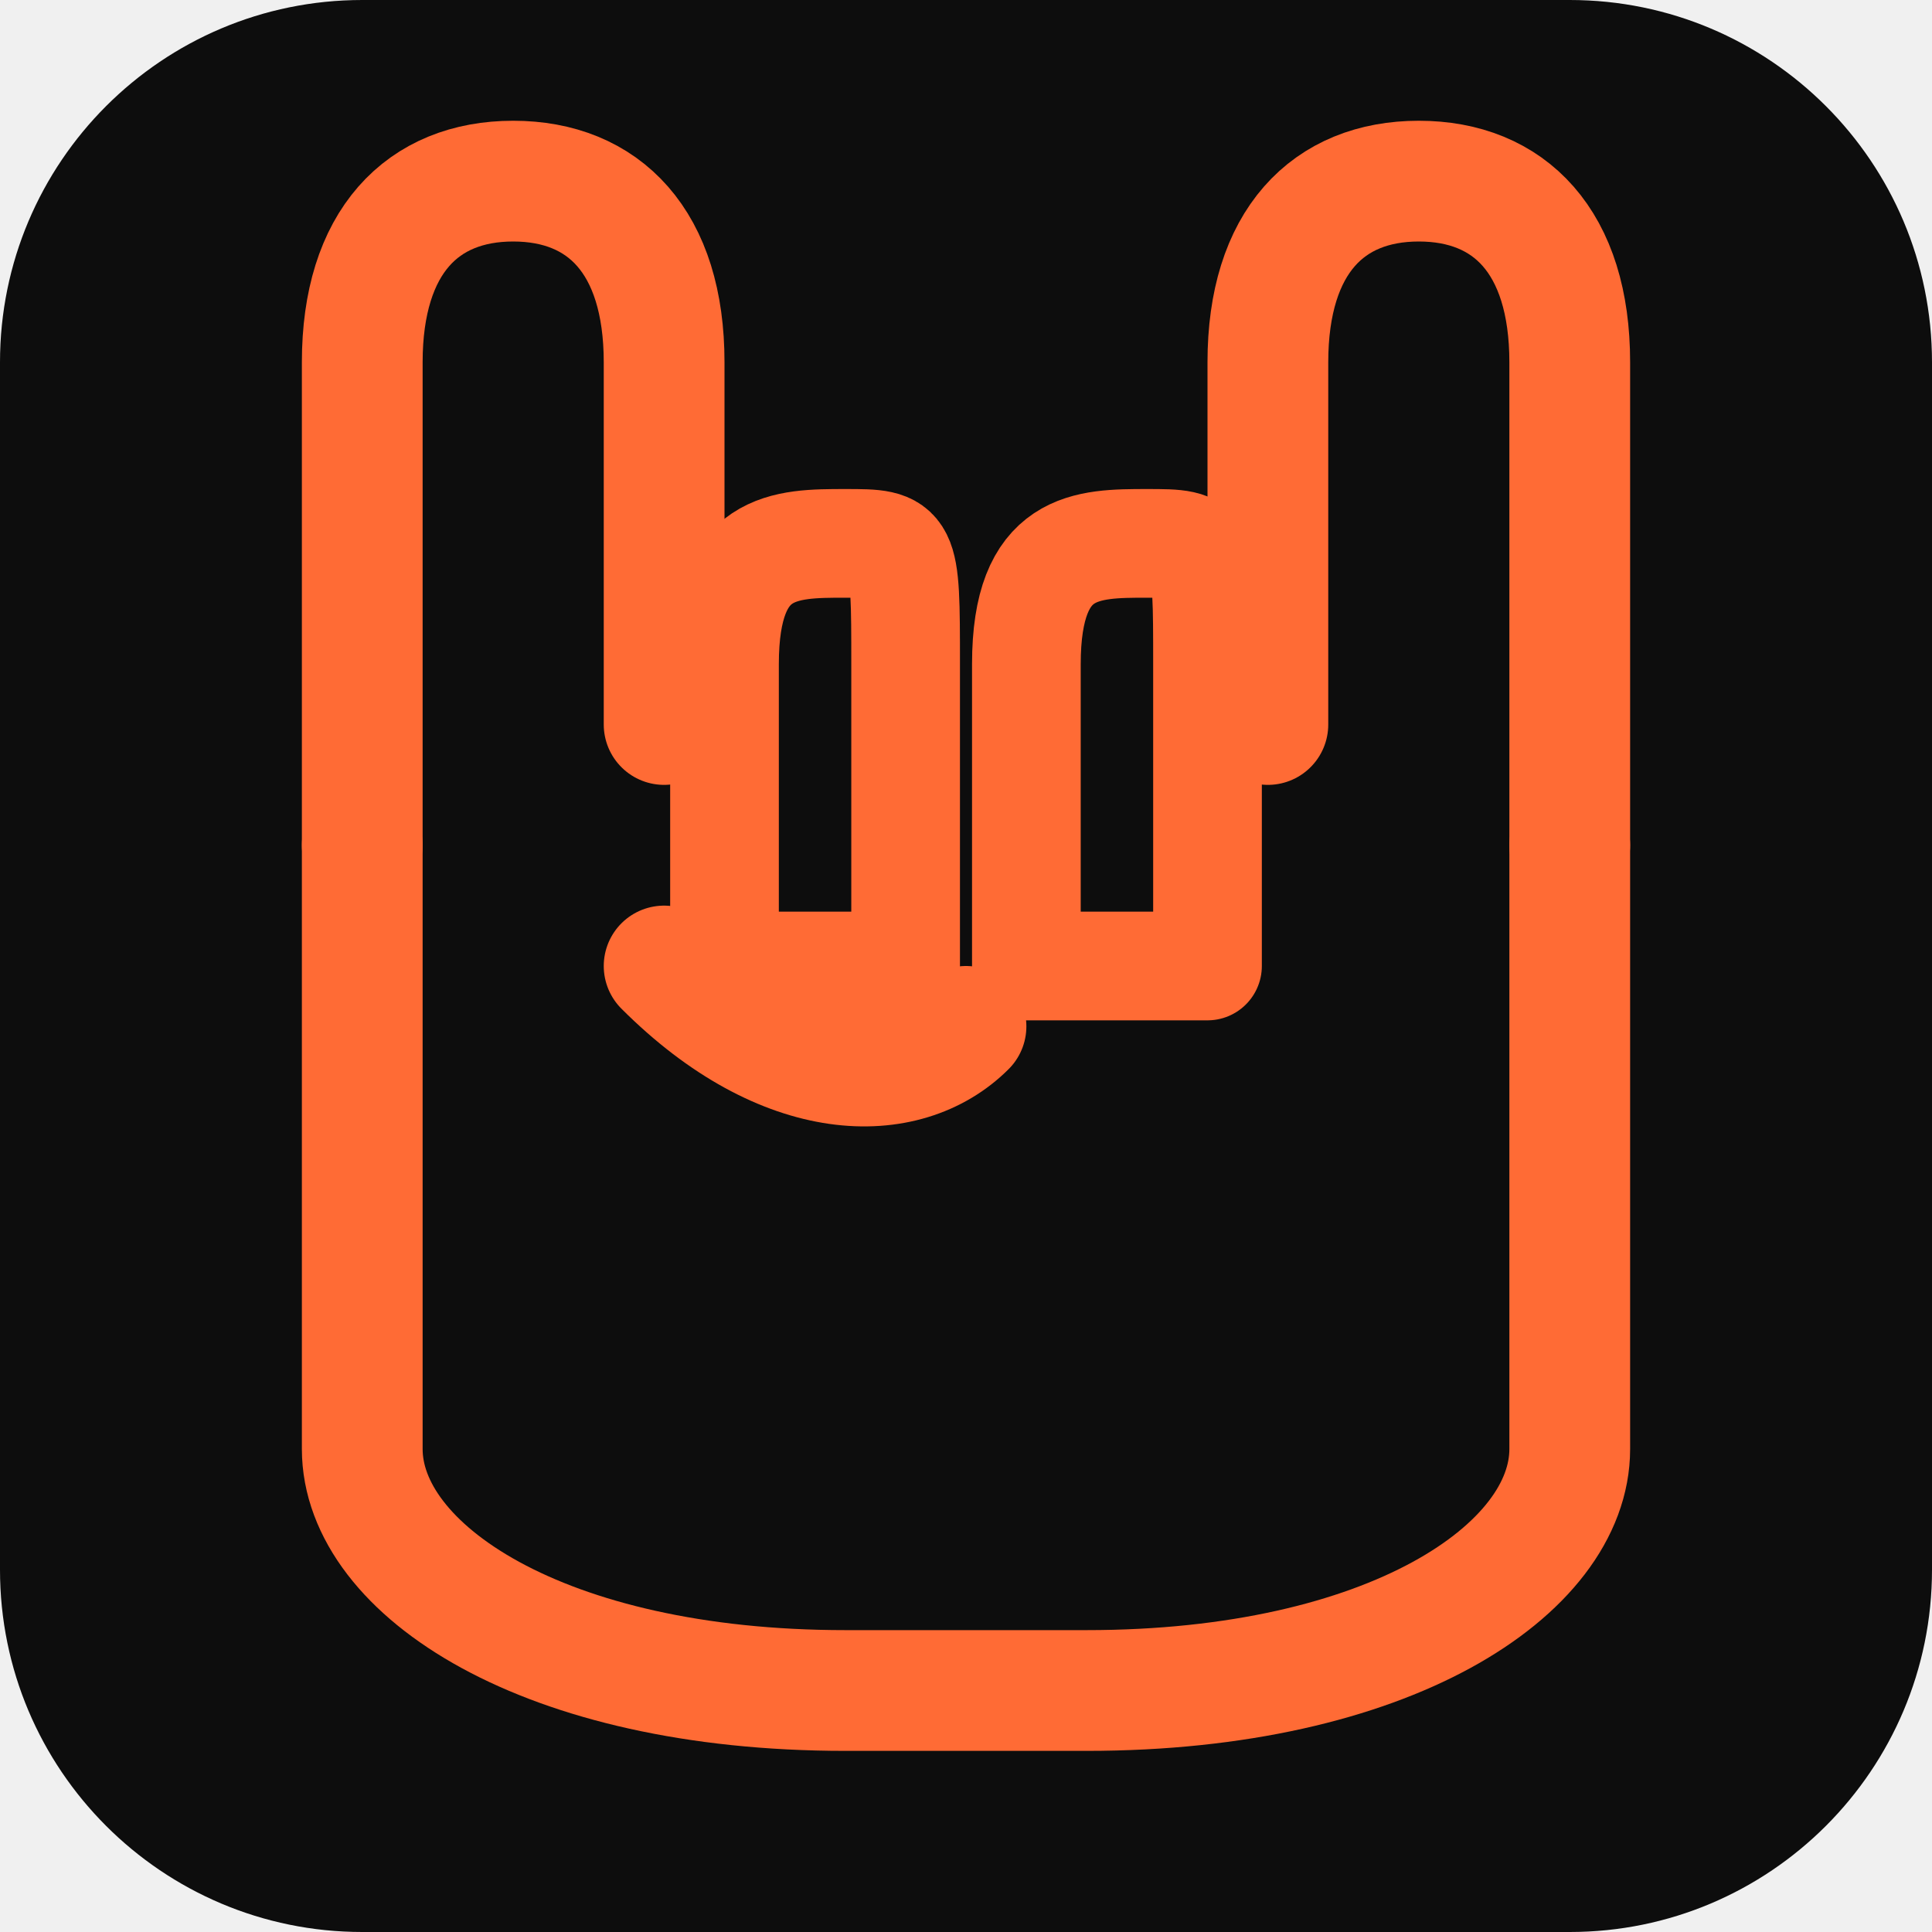
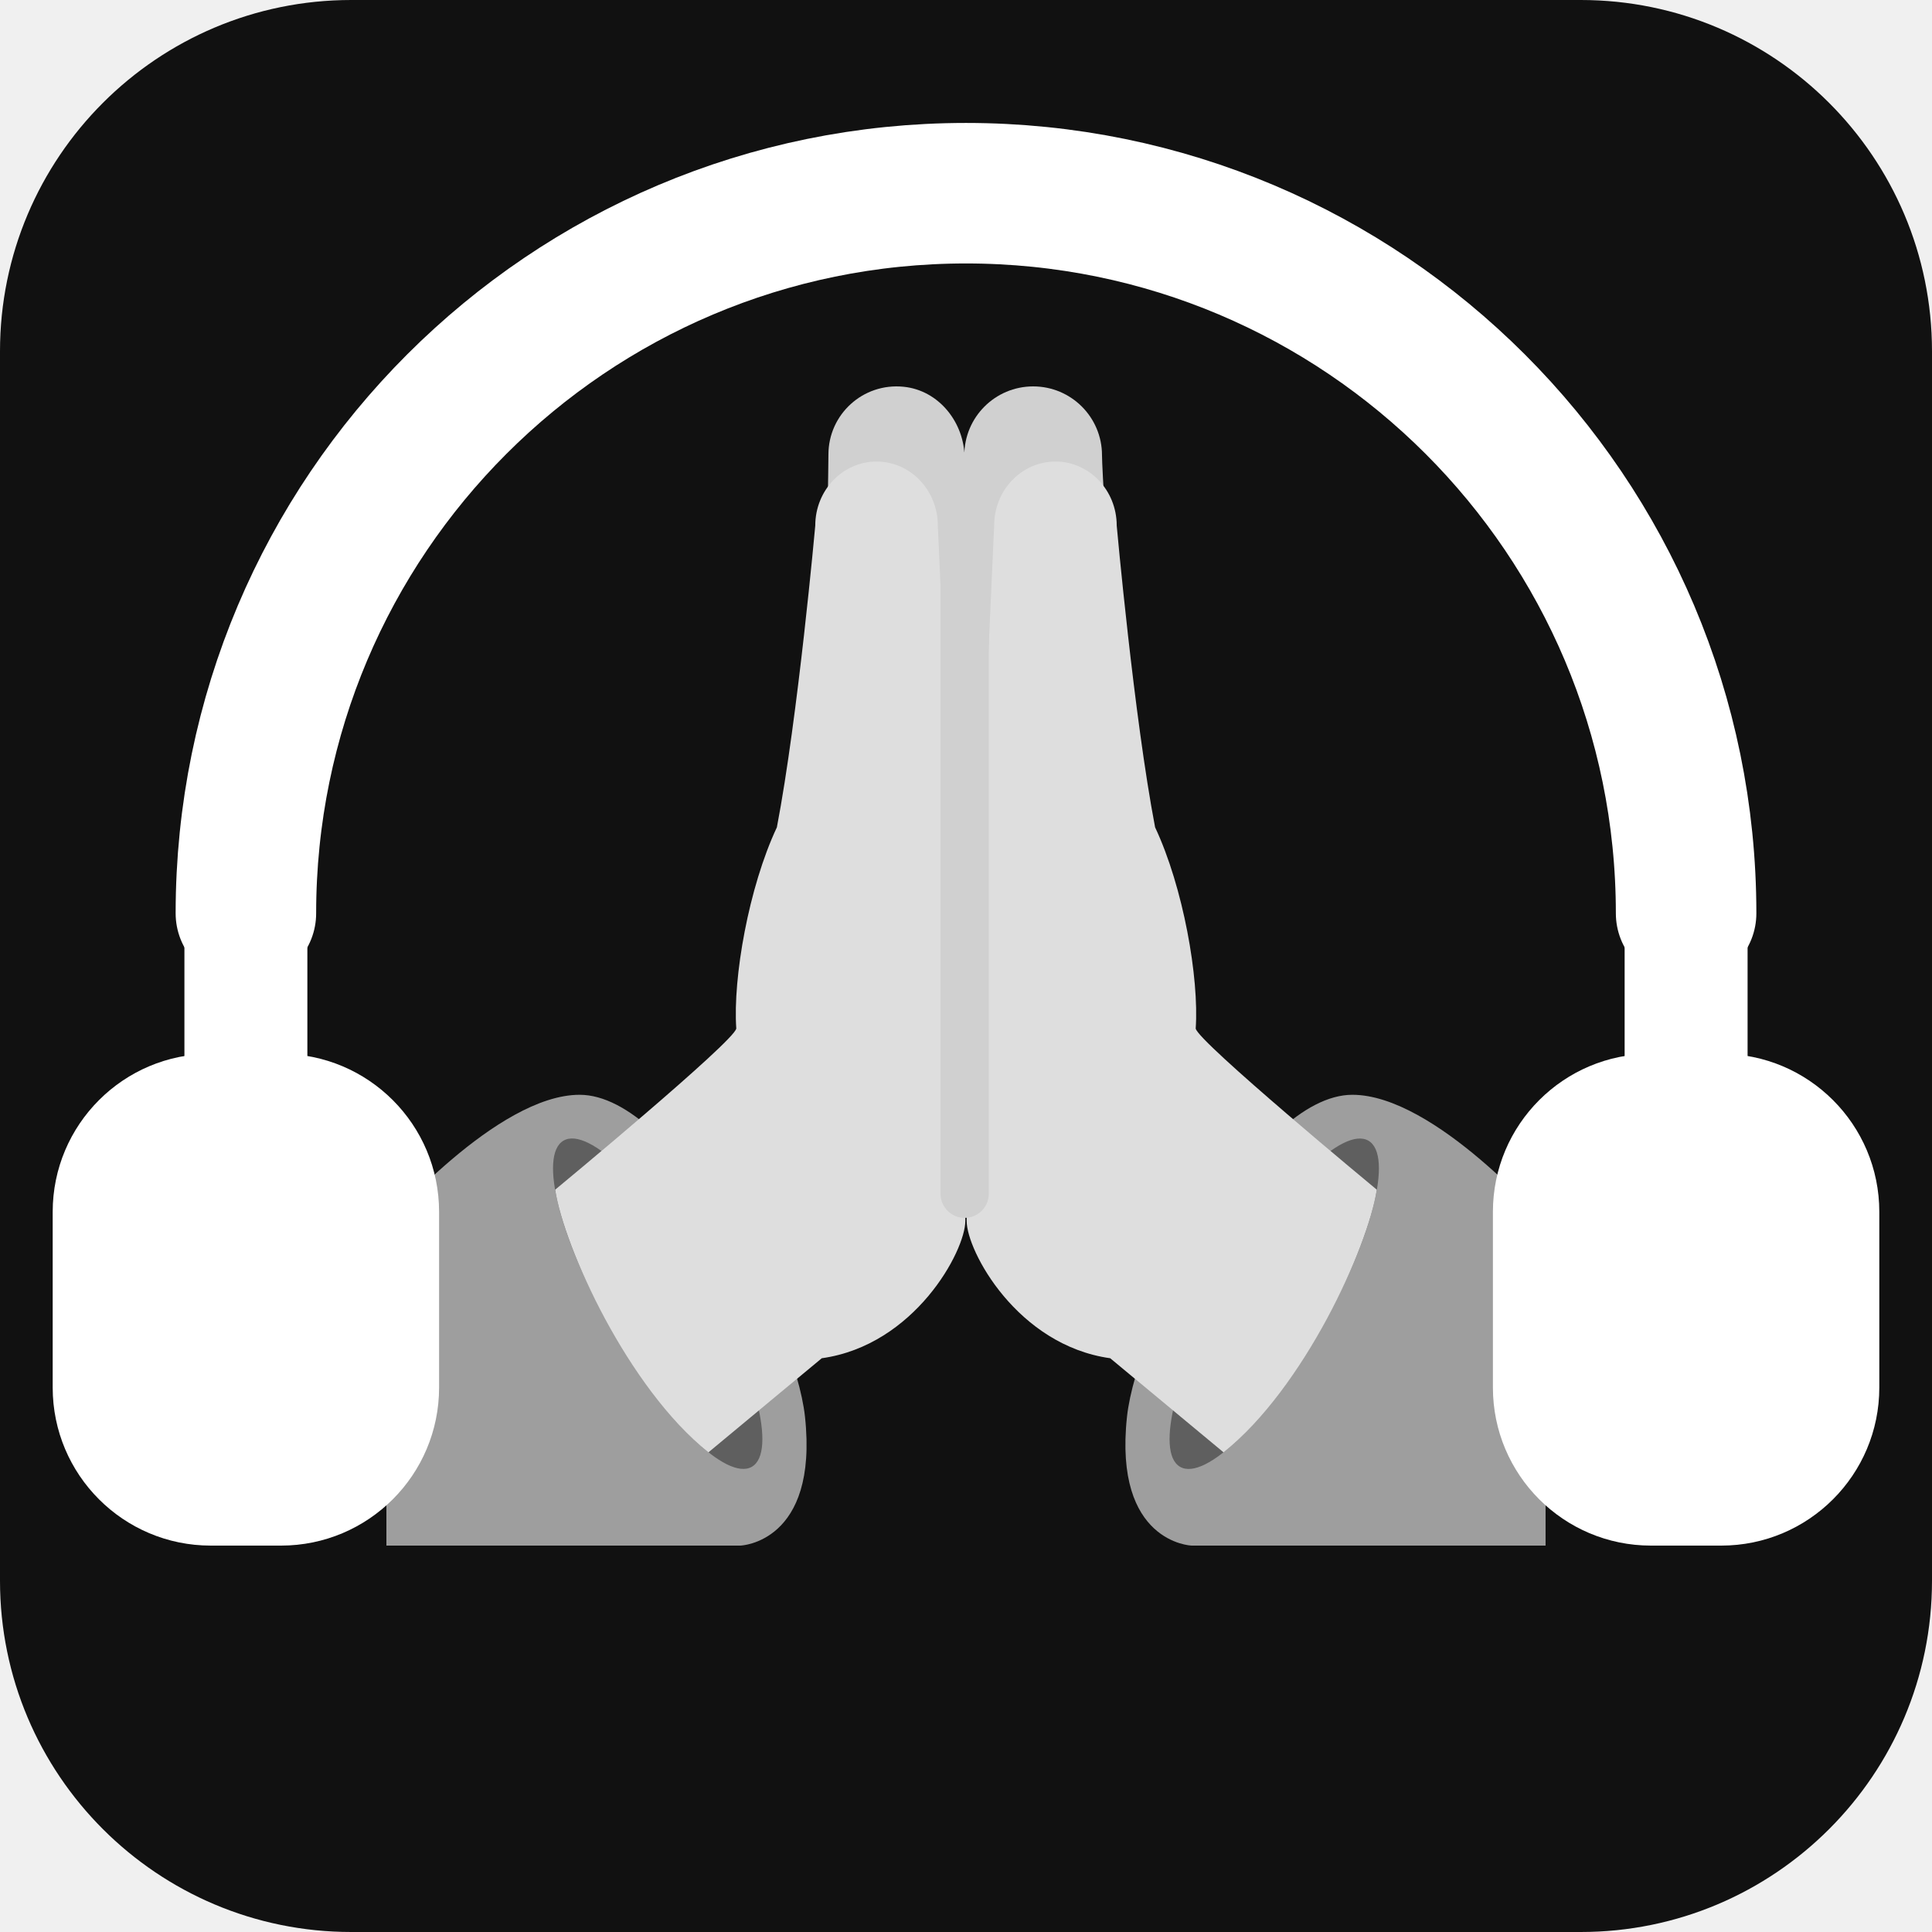
- <svg xmlns="http://www.w3.org/2000/svg" viewBox="0 0 32 32">
-   <rect width="32" height="32" rx="6" fill="#0d0d0d" />
-   <path d="M6 14 L6 24 C6 26 9 28 14 28 L18 28 C23 28 26 26 26 24 L26 14" fill="none" stroke="#ff6b35" stroke-width="2" stroke-linecap="round" stroke-linejoin="round" />
-   <path d="M6 14 L6 6 C6 4 7 3 8.5 3 C10 3 11 4 11 6 L11 12" fill="none" stroke="#ff6b35" stroke-width="2" stroke-linecap="round" stroke-linejoin="round" />
-   <path d="M21 12 L21 6 C21 4 22 3 23.5 3 C25 3 26 4 26 6 L26 14" fill="none" stroke="#ff6b35" stroke-width="2" stroke-linecap="round" stroke-linejoin="round" />
-   <path d="M12 16 L12 11 C12 9 13 9 14 9 C15 9 15 9 15 11 L15 16 Z" fill="none" stroke="#ff6b35" stroke-width="1.8" stroke-linecap="round" stroke-linejoin="round" />
-   <path d="M17 16 L17 11 C17 9 18 9 19 9 C20 9 20 9 20 11 L20 16 Z" fill="none" stroke="#ff6b35" stroke-width="1.8" stroke-linecap="round" stroke-linejoin="round" />
-   <path d="M11 16 C13 18 15 18 16 17" fill="none" stroke="#ff6b35" stroke-width="2" stroke-linecap="round" stroke-linejoin="round" />
+ <svg xmlns="http://www.w3.org/2000/svg" width="512" height="512" viewBox="0 0 110 110">
+   <defs>
+     <filter id="gs">
+       <feColorMatrix type="saturate" values="0" />
+     </filter>
+   </defs>
+   <rect x="0" y="0" width="110" height="110" rx="20" fill="#111111" />
+   <g transform="translate(22,22) scale(1.8333)" filter="url(#gs)">
+     <path fill="#50A5E6" d="M30 22c-3 0-6.688 7.094-7 10-.421 3.915 2 4 2 4h11V26s-3.438-4-6-4z" />
+     <ellipse transform="rotate(-60 27.574 28.49)" fill="#1C6399" cx="27.574" cy="28.489" rx="5.848" ry="1.638" />
+     <path fill="#F9CA55" d="M20.086 0c1.181 0 2.138.957 2.138 2.138 0 .789.668 10.824.668 10.824L17.948 18V2.138C17.948.957 18.905 0 20.086 0z" />
+     <path fill="#FFDC5D" d="M18.875 4.323c0-1.099.852-1.989 1.903-1.989 1.051 0 1.903.891 1.903 1.989 0 0 .535 5.942 1.192 9.37.878 1.866 1.369 4.682 1.261 6.248.054.398 5.625 5.006 5.625 5.006-.281 1.813-2.259 6.155-4.759 8.159l-3.521-2.924c-2.885-.404-4.458-3.331-4.458-4.264 0-2.984.854-21.595.854-21.595z" />
+     <path fill="#50A5E6" d="M6 22c3 0 6.688 7.094 7 10 .421 3.915-2 4-2 4H0V26s3.438-4 6-4z" />
+     <ellipse transform="rotate(-30 8.424 28.489)" fill="#1C6399" cx="8.426" cy="28.489" rx="1.638" ry="5.848" />
+     <path fill="#F9CA55" d="M16.061.011c-1.266-.127-2.333.864-2.333 2.103 0 .78-.184 10.319-.184 10.319L17.895 18l.062-15.765c0-1.106-.795-2.114-1.896-2.224z" />
+     <path fill="#FFDC5D" d="M17.125 4.323c0-1.099-.852-1.989-1.903-1.989-1.051 0-1.903.891-1.903 1.989 0 0-.535 5.942-1.192 9.37-.878 1.866-1.369 4.682-1.261 6.248-.054.398-5.625 5.006-5.625 5.006C5.522 26.76 7.5 31.102 10 33.106l3.521-2.924c2.885-.404 4.458-3.331 4.458-4.264 0-2.984-.854-21.595-.854-21.595z" />
+     <path fill="#F9CA55" d="M17.958 25.823c-.414 0-.75-.336-.75-.75V2.792c0-.414.336-.75.75-.75s.75.336.75.75v22.282c.001.413-.335.749-.75.749z" />
+   </g>
+   <path d="M14,52 A41,41 0 0,1 96,52" fill="none" stroke="white" stroke-width="8" stroke-linecap="round" />
+   <line x1="14" y1="52" x2="14" y2="64" stroke="white" stroke-width="7" stroke-linecap="round" />
+   <line x1="96" y1="52" x2="96" y2="64" stroke="white" stroke-width="7" stroke-linecap="round" />
+   <rect x="3" y="60" width="22" height="28" rx="9" fill="white" />
+   <rect x="85" y="60" width="22" height="28" rx="9" fill="white" />
</svg>
